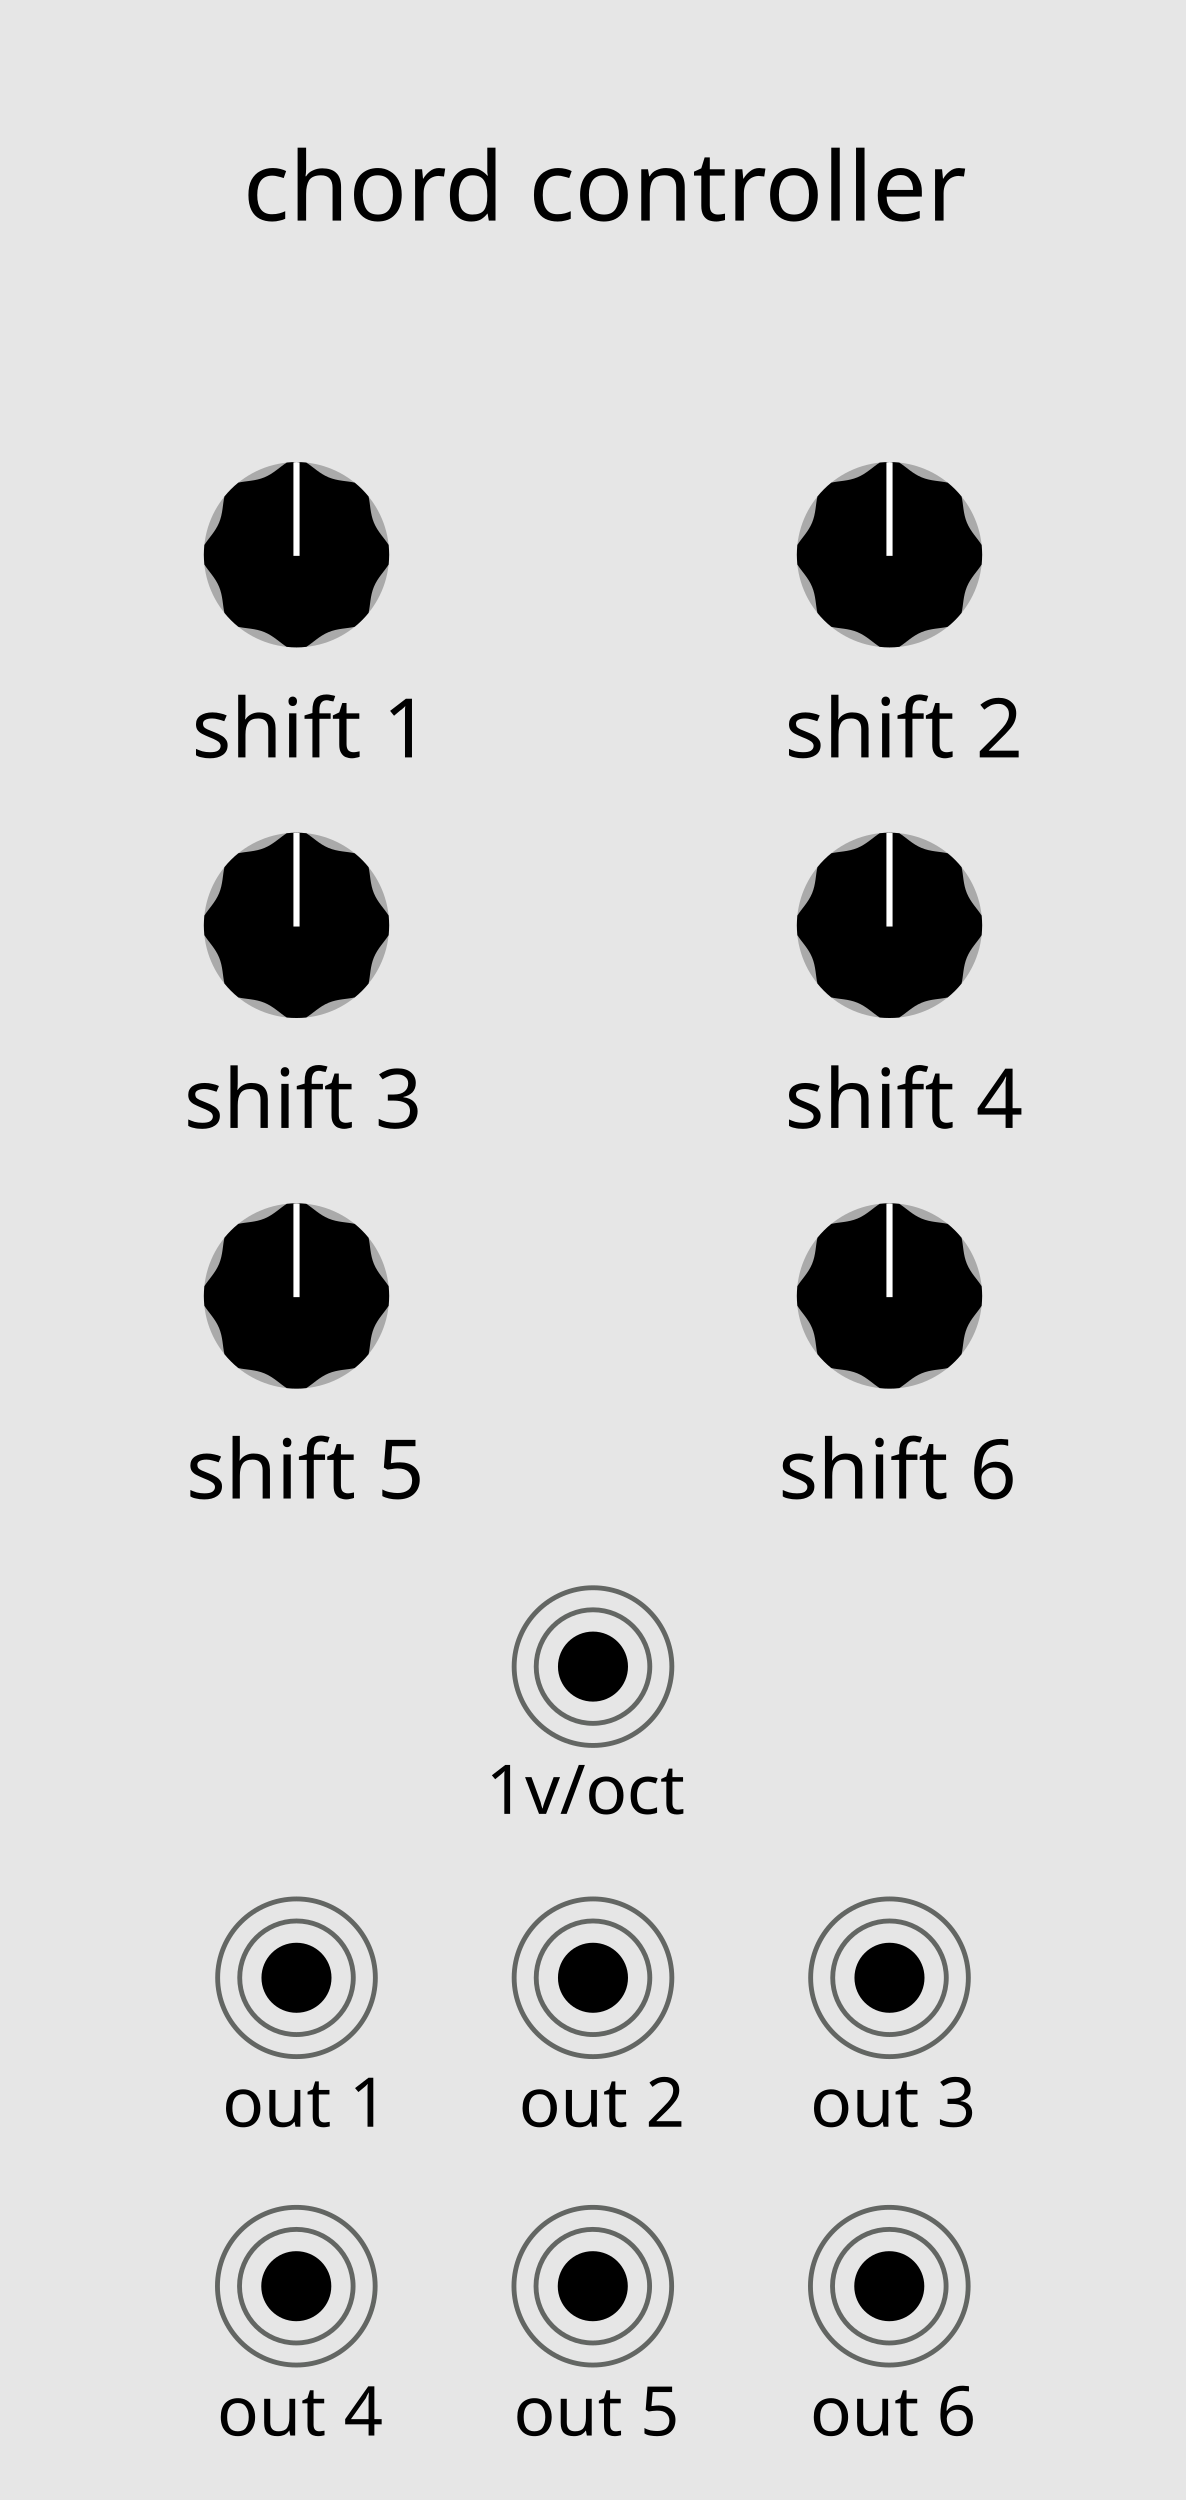
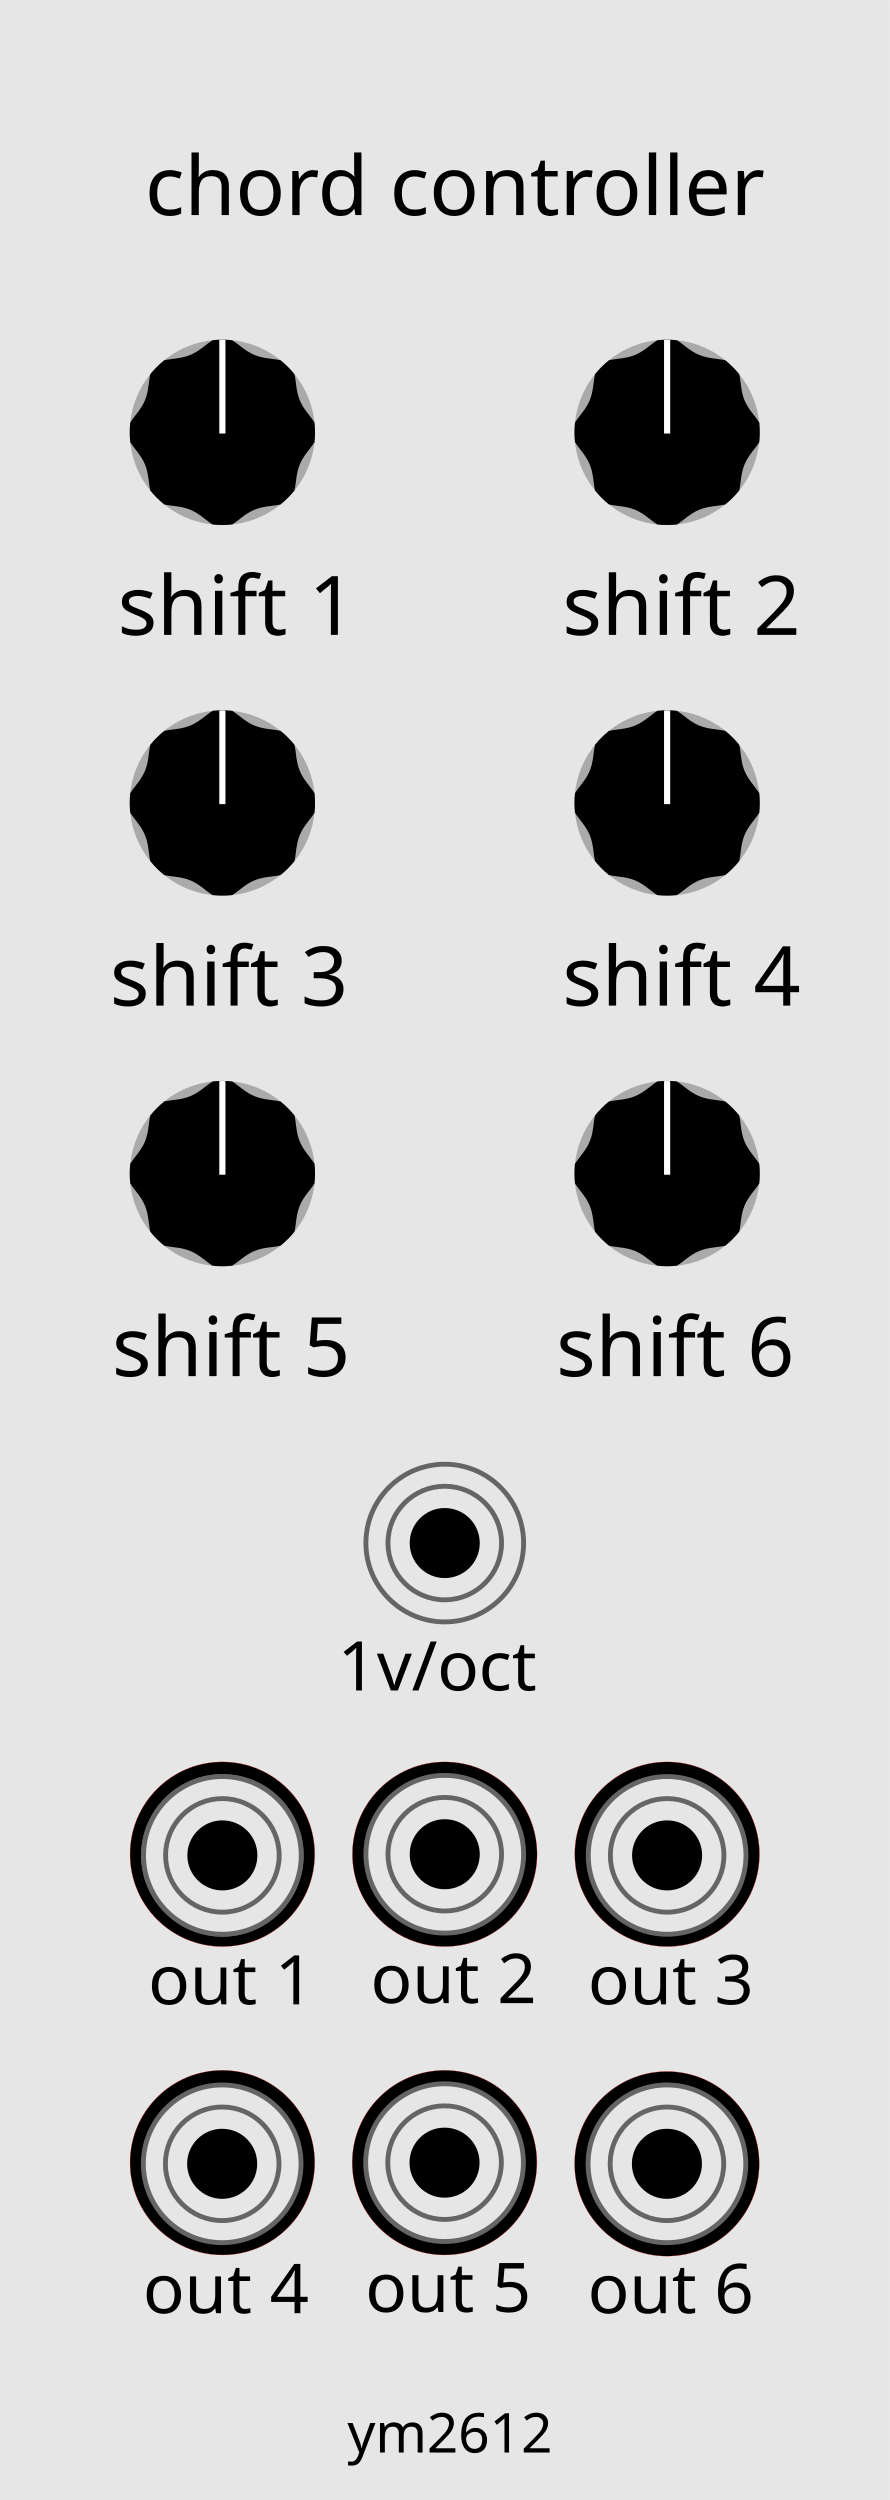
- <svg xmlns="http://www.w3.org/2000/svg" width="60.96mm" height="128.5mm" viewBox="0 0 60.96 128.5" version="1.1" id="svg8">
+ <svg xmlns="http://www.w3.org/2000/svg" width="45.72mm" height="128.5mm" viewBox="0 0 45.72 128.5" version="1.1" id="svg8">
  <defs id="defs2" />
-   <g id="layer1" transform="translate(0,-168.5)">
-     <rect style="display:inline;opacity:1;vector-effect:none;fill:#e6e6e6;fill-opacity:1;fill-rule:evenodd;stroke:none;stroke-width:0.918;stroke-linecap:butt;stroke-linejoin:miter;stroke-miterlimit:4;stroke-dasharray:none;stroke-dashoffset:0;stroke-opacity:1;paint-order:normal" id="rect420" width="60.96" height="128.5" x="5.9211732e-17" y="168.5" />
-     <text xml:space="preserve" style="font-style:normal;font-variant:normal;font-weight:normal;font-stretch:normal;font-size:4.233px;line-height:1.25;font-family:Futura;-inkscape-font-specification:Futura;letter-spacing:0px;word-spacing:0px;fill:#000000;fill-opacity:1;stroke:none;stroke-width:0.265" x="12.505" y="179.838" id="text857">
-       <tspan id="tspan855" x="12.505" y="179.838" style="font-size:4.939px;stroke-width:0.265">chord controller</tspan>
+   <g id="layer1" transform="translate(0,-168.5)" style="display:inline">
+     <rect style="display:inline;opacity:1;vector-effect:none;fill:#e6e6e6;fill-opacity:1;fill-rule:evenodd;stroke:none;stroke-width:0.795;stroke-linecap:butt;stroke-linejoin:miter;stroke-miterlimit:4;stroke-dasharray:none;stroke-dashoffset:0;stroke-opacity:1;paint-order:normal" id="rect420" width="45.72" height="128.5" x="5.9211732e-17" y="168.513" />
+     <text xml:space="preserve" style="font-style:normal;font-variant:normal;font-weight:normal;font-stretch:normal;font-size:4.233px;line-height:1.25;font-family:Futura;-inkscape-font-specification:Futura;letter-spacing:0px;word-spacing:0px;fill:#000000;fill-opacity:1;stroke:none;stroke-width:0.265" x="7.453" y="179.552" id="text857">
+       <tspan id="tspan855" x="7.453" y="179.552" style="font-size:4.233px;stroke-width:0.265">chord controller</tspan>
    </text>
-     <text xml:space="preserve" style="font-style:normal;font-variant:normal;font-weight:normal;font-stretch:normal;font-size:4.233px;line-height:1.25;font-family:Futura;-inkscape-font-specification:Futura;letter-spacing:0px;word-spacing:0px;fill:#000000;fill-opacity:1;stroke:none;stroke-width:0.265" x="11.43" y="277.813" id="text2886">
-       <tspan id="tspan2884" x="11.43" y="277.813" style="font-size:3.528px;stroke-width:0.265">out 1</tspan>
+     <text xml:space="preserve" style="font-style:normal;font-variant:normal;font-weight:normal;font-stretch:normal;font-size:4.233px;line-height:1.25;font-family:Futura;-inkscape-font-specification:Futura;letter-spacing:0px;word-spacing:0px;fill:#000000;fill-opacity:1;stroke:none;stroke-width:0.265" x="7.62" y="271.523" id="text2886">
+       <tspan id="tspan2884" x="7.62" y="271.523" style="font-size:3.528px;stroke-width:0.265">out 1</tspan>
    </text>
-     <text id="text2890" y="277.813" x="26.67" style="font-style:normal;font-variant:normal;font-weight:normal;font-stretch:normal;font-size:4.233px;line-height:1.25;font-family:Futura;-inkscape-font-specification:Futura;letter-spacing:0px;word-spacing:0px;fill:#000000;fill-opacity:1;stroke:none;stroke-width:0.265" xml:space="preserve">
-       <tspan style="font-size:3.528px;stroke-width:0.265" y="277.813" x="26.67" id="tspan2888">out 2</tspan>
+     <text id="text2890" y="271.463" x="19.05" style="font-style:normal;font-variant:normal;font-weight:normal;font-stretch:normal;font-size:4.233px;line-height:1.25;font-family:Futura;-inkscape-font-specification:Futura;letter-spacing:0px;word-spacing:0px;fill:#000000;fill-opacity:1;stroke:none;stroke-width:0.265" xml:space="preserve">
+       <tspan style="font-size:3.528px;stroke-width:0.265" y="271.463" x="19.05" id="tspan2888">out 2</tspan>
    </text>
-     <text id="text3622" y="261.738" x="24.97" style="font-style:normal;font-variant:normal;font-weight:normal;font-stretch:normal;font-size:4.233px;line-height:1.25;font-family:Futura;-inkscape-font-specification:Futura;letter-spacing:0px;word-spacing:0px;fill:#000000;fill-opacity:1;stroke:none;stroke-width:0.265" xml:space="preserve">
-       <tspan style="font-size:3.528px;stroke-width:0.265" y="261.738" x="24.97" id="tspan3620">1v/oct</tspan>
+     <text id="text3622" y="255.388" x="17.35" style="font-style:normal;font-variant:normal;font-weight:normal;font-stretch:normal;font-size:4.233px;line-height:1.25;font-family:Futura;-inkscape-font-specification:Futura;letter-spacing:0px;word-spacing:0px;fill:#000000;fill-opacity:1;stroke:none;stroke-width:0.265" xml:space="preserve">
+       <tspan style="font-size:3.528px;stroke-width:0.265" y="255.388" x="17.35" id="tspan3620">1v/oct</tspan>
    </text>
-     <text xml:space="preserve" style="font-style:normal;font-variant:normal;font-weight:normal;font-stretch:normal;font-size:4.233px;line-height:1.25;font-family:Futura;-inkscape-font-specification:Futura;letter-spacing:0px;word-spacing:0px;fill:#000000;fill-opacity:1;stroke:none;stroke-width:0.265" x="41.651" y="277.813" id="text3628">
-       <tspan id="tspan3626" x="41.651" y="277.813" style="font-size:3.528px;stroke-width:0.265">out 3</tspan>
+     <text xml:space="preserve" style="font-style:normal;font-variant:normal;font-weight:normal;font-stretch:normal;font-size:4.233px;line-height:1.25;font-family:Futura;-inkscape-font-specification:Futura;letter-spacing:0px;word-spacing:0px;fill:#000000;fill-opacity:1;stroke:none;stroke-width:0.265" x="30.221" y="271.523" id="text3628">
+       <tspan id="tspan3626" x="30.221" y="271.523" style="font-size:3.528px;stroke-width:0.265">out 3</tspan>
    </text>
-     <text id="text3632" y="293.688" x="11.161" style="font-style:normal;font-variant:normal;font-weight:normal;font-stretch:normal;font-size:4.233px;line-height:1.25;font-family:Futura;-inkscape-font-specification:Futura;letter-spacing:0px;word-spacing:0px;fill:#000000;fill-opacity:1;stroke:none;stroke-width:0.265" xml:space="preserve">
-       <tspan style="font-size:3.528px;stroke-width:0.265" y="293.688" x="11.161" id="tspan3630">out 4</tspan>
+     <text id="text3632" y="287.398" x="7.351" style="font-style:normal;font-variant:normal;font-weight:normal;font-stretch:normal;font-size:4.233px;line-height:1.25;font-family:Futura;-inkscape-font-specification:Futura;letter-spacing:0px;word-spacing:0px;fill:#000000;fill-opacity:1;stroke:none;stroke-width:0.265" xml:space="preserve">
+       <tspan style="font-size:3.528px;stroke-width:0.265" y="287.398" x="7.351" id="tspan3630">out 4</tspan>
    </text>
-     <text xml:space="preserve" style="font-style:normal;font-variant:normal;font-weight:normal;font-stretch:normal;font-size:4.233px;line-height:1.25;font-family:Futura;-inkscape-font-specification:Futura;letter-spacing:0px;word-spacing:0px;fill:#000000;fill-opacity:1;stroke:none;stroke-width:0.265" x="26.401" y="293.688" id="text3636">
-       <tspan id="tspan3634" x="26.401" y="293.688" style="font-size:3.528px;stroke-width:0.265">out 5</tspan>
+     <text xml:space="preserve" style="font-style:normal;font-variant:normal;font-weight:normal;font-stretch:normal;font-size:4.233px;line-height:1.25;font-family:Futura;-inkscape-font-specification:Futura;letter-spacing:0px;word-spacing:0px;fill:#000000;fill-opacity:1;stroke:none;stroke-width:0.265" x="18.781" y="287.338" id="text3636">
+       <tspan id="tspan3634" x="18.781" y="287.338" style="font-size:3.528px;stroke-width:0.265">out 5</tspan>
    </text>
-     <text id="text3640" y="293.688" x="41.641" style="font-style:normal;font-variant:normal;font-weight:normal;font-stretch:normal;font-size:4.233px;line-height:1.25;font-family:Futura;-inkscape-font-specification:Futura;letter-spacing:0px;word-spacing:0px;fill:#000000;fill-opacity:1;stroke:none;stroke-width:0.265" xml:space="preserve">
-       <tspan style="font-size:3.528px;stroke-width:0.265" y="293.688" x="41.641" id="tspan3638">out 6</tspan>
+     <text id="text3640" y="287.398" x="30.211" style="font-style:normal;font-variant:normal;font-weight:normal;font-stretch:normal;font-size:4.233px;line-height:1.25;font-family:Futura;-inkscape-font-specification:Futura;letter-spacing:0px;word-spacing:0px;fill:#000000;fill-opacity:1;stroke:none;stroke-width:0.265" xml:space="preserve">
+       <tspan style="font-size:3.528px;stroke-width:0.265" y="287.398" x="30.211" id="tspan3638">out 6</tspan>
+     </text>
+     <text xml:space="preserve" style="font-style:normal;font-variant:normal;font-weight:normal;font-stretch:normal;font-size:4.233px;line-height:1.25;font-family:Futura;-inkscape-font-specification:Futura;letter-spacing:0px;word-spacing:0px;fill:#000000;fill-opacity:1;stroke:none;stroke-width:0.265" x="17.858" y="294.561" id="text947">
+       <tspan id="tspan945" x="17.858" y="294.561" style="font-size:2.822px;stroke-width:0.265">ym2612</tspan>
    </text>
  </g>
+   <g id="layer5">
+     <circle style="opacity:1;fill:#000000;fill-opacity:1;stroke:#ff0000;stroke-width:0.011;stroke-miterlimit:3.009;stroke-dasharray:none;stroke-opacity:1" id="path961" cx="11.43" cy="95.307" r="4.745" />
+     <circle r="4.745" cy="95.307" cx="22.86" id="circle971" style="opacity:1;fill:#000000;fill-opacity:1;stroke:#ff0000;stroke-width:0.011;stroke-miterlimit:3.009;stroke-dasharray:none;stroke-opacity:1" />
+     <circle style="opacity:1;fill:#000000;fill-opacity:1;stroke:#ff0000;stroke-width:0.011;stroke-miterlimit:3.009;stroke-dasharray:none;stroke-opacity:1" id="circle973" cx="34.29" cy="95.307" r="4.745" />
+     <circle r="4.745" cy="111.22" cx="34.28" id="circle975" style="opacity:1;fill:#000000;fill-opacity:1;stroke:#ff0000;stroke-width:0.011;stroke-miterlimit:3.009;stroke-dasharray:none;stroke-opacity:1" />
+     <circle style="opacity:1;fill:#000000;fill-opacity:1;stroke:#ff0000;stroke-width:0.011;stroke-miterlimit:3.009;stroke-dasharray:none;stroke-opacity:1" id="circle977" cx="22.85" cy="111.16" r="4.745" />
+     <circle r="4.745" cy="111.16" cx="11.43" id="circle979" style="opacity:1;fill:#000000;fill-opacity:1;stroke:#ff0000;stroke-width:0.011;stroke-miterlimit:3.009;stroke-dasharray:none;stroke-opacity:1" />
+   </g>
  <g id="layer2" style="display:inline">
-     <circle style="display:inline;opacity:1;vector-effect:none;fill:#ff0000;fill-opacity:1;fill-rule:evenodd;stroke:none;stroke-width:1;stroke-linecap:butt;stroke-linejoin:miter;stroke-miterlimit:4;stroke-dasharray:none;stroke-dashoffset:0;stroke-opacity:1;paint-order:normal" id="path4954" cx="15.24" cy="66.613" r="4" />
-     <circle r="4" cy="85.663" cx="30.48" id="circle4956" style="display:inline;opacity:1;vector-effect:none;fill:#00ff00;fill-opacity:1;fill-rule:evenodd;stroke:none;stroke-width:1;stroke-linecap:butt;stroke-linejoin:miter;stroke-miterlimit:4;stroke-dasharray:none;stroke-dashoffset:0;stroke-opacity:1;paint-order:normal" />
-     <circle style="display:inline;opacity:1;vector-effect:none;fill:#0000ff;fill-opacity:1;fill-rule:evenodd;stroke:none;stroke-width:1;stroke-linecap:butt;stroke-linejoin:miter;stroke-miterlimit:4;stroke-dasharray:none;stroke-dashoffset:0;stroke-opacity:1;paint-order:normal" id="circle4958" cx="15.23" cy="117.51" r="4" />
-     <circle r="4" cy="117.51" cx="30.47" id="circle861" style="display:inline;opacity:1;vector-effect:none;fill:#0000ff;fill-opacity:1;fill-rule:evenodd;stroke:none;stroke-width:1;stroke-linecap:butt;stroke-linejoin:miter;stroke-miterlimit:4;stroke-dasharray:none;stroke-dashoffset:0;stroke-opacity:1;paint-order:normal" />
-     <circle style="display:inline;opacity:1;vector-effect:none;fill:#0000ff;fill-opacity:1;fill-rule:evenodd;stroke:none;stroke-width:1;stroke-linecap:butt;stroke-linejoin:miter;stroke-miterlimit:4;stroke-dasharray:none;stroke-dashoffset:0;stroke-opacity:1;paint-order:normal" id="circle863" cx="30.47" cy="117.51" r="4" />
-     <circle r="4" cy="117.51" cx="45.71" id="circle865" style="display:inline;opacity:1;vector-effect:none;fill:#0000ff;fill-opacity:1;fill-rule:evenodd;stroke:none;stroke-width:1;stroke-linecap:butt;stroke-linejoin:miter;stroke-miterlimit:4;stroke-dasharray:none;stroke-dashoffset:0;stroke-opacity:1;paint-order:normal" />
-     <circle r="4" cy="101.657" cx="15.24" id="circle871" style="display:inline;opacity:1;vector-effect:none;fill:#0000ff;fill-opacity:1;fill-rule:evenodd;stroke:none;stroke-width:1;stroke-linecap:butt;stroke-linejoin:miter;stroke-miterlimit:4;stroke-dasharray:none;stroke-dashoffset:0;stroke-opacity:1;paint-order:normal" />
-     <circle style="display:inline;opacity:1;vector-effect:none;fill:#0000ff;fill-opacity:1;fill-rule:evenodd;stroke:none;stroke-width:1;stroke-linecap:butt;stroke-linejoin:miter;stroke-miterlimit:4;stroke-dasharray:none;stroke-dashoffset:0;stroke-opacity:1;paint-order:normal" id="circle873" cx="30.48" cy="101.657" r="4" />
-     <circle r="4" cy="101.657" cx="45.72" id="circle875" style="display:inline;opacity:1;vector-effect:none;fill:#0000ff;fill-opacity:1;fill-rule:evenodd;stroke:none;stroke-width:1;stroke-linecap:butt;stroke-linejoin:miter;stroke-miterlimit:4;stroke-dasharray:none;stroke-dashoffset:0;stroke-opacity:1;paint-order:normal" />
-     <circle r="4" cy="66.613" cx="45.72" id="circle879" style="display:inline;opacity:1;vector-effect:none;fill:#ff0000;fill-opacity:1;fill-rule:evenodd;stroke:none;stroke-width:1;stroke-linecap:butt;stroke-linejoin:miter;stroke-miterlimit:4;stroke-dasharray:none;stroke-dashoffset:0;stroke-opacity:1;paint-order:normal" />
-     <circle style="display:inline;opacity:1;vector-effect:none;fill:#ff0000;fill-opacity:1;fill-rule:evenodd;stroke:none;stroke-width:1;stroke-linecap:butt;stroke-linejoin:miter;stroke-miterlimit:4;stroke-dasharray:none;stroke-dashoffset:0;stroke-opacity:1;paint-order:normal" id="circle885" cx="45.72" cy="47.563" r="4" />
-     <circle r="4" cy="28.513" cx="45.72" id="circle887" style="display:inline;opacity:1;vector-effect:none;fill:#ff0000;fill-opacity:1;fill-rule:evenodd;stroke:none;stroke-width:1;stroke-linecap:butt;stroke-linejoin:miter;stroke-miterlimit:4;stroke-dasharray:none;stroke-dashoffset:0;stroke-opacity:1;paint-order:normal" />
-     <circle r="4" cy="47.563" cx="15.24" id="circle893" style="display:inline;opacity:1;vector-effect:none;fill:#ff0000;fill-opacity:1;fill-rule:evenodd;stroke:none;stroke-width:1;stroke-linecap:butt;stroke-linejoin:miter;stroke-miterlimit:4;stroke-dasharray:none;stroke-dashoffset:0;stroke-opacity:1;paint-order:normal" />
-     <circle style="display:inline;opacity:1;vector-effect:none;fill:#ff0000;fill-opacity:1;fill-rule:evenodd;stroke:none;stroke-width:1;stroke-linecap:butt;stroke-linejoin:miter;stroke-miterlimit:4;stroke-dasharray:none;stroke-dashoffset:0;stroke-opacity:1;paint-order:normal" id="circle895" cx="15.24" cy="28.513" r="4" />
-     <text xml:space="preserve" style="font-style:normal;font-variant:normal;font-weight:normal;font-stretch:normal;font-size:4.233px;line-height:1.25;font-family:Futura;-inkscape-font-specification:Futura;letter-spacing:0px;word-spacing:0px;fill:#000000;fill-opacity:1;stroke:none;stroke-width:0.265" x="9.857" y="38.926" id="text905">
-       <tspan id="tspan903" x="9.857" y="38.926" style="stroke-width:0.265">shift 1</tspan>
+     <circle style="display:inline;opacity:1;vector-effect:none;fill:#ff0000;fill-opacity:1;fill-rule:evenodd;stroke:none;stroke-width:1;stroke-linecap:butt;stroke-linejoin:miter;stroke-miterlimit:4;stroke-dasharray:none;stroke-dashoffset:0;stroke-opacity:1;paint-order:normal" id="path4954" cx="11.43" cy="60.323" r="4" />
+     <circle r="4" cy="79.313" cx="22.86" id="circle4956" style="display:inline;opacity:1;vector-effect:none;fill:#00ff00;fill-opacity:1;fill-rule:evenodd;stroke:none;stroke-width:1;stroke-linecap:butt;stroke-linejoin:miter;stroke-miterlimit:4;stroke-dasharray:none;stroke-dashoffset:0;stroke-opacity:1;paint-order:normal" />
+     <circle style="display:inline;opacity:1;vector-effect:none;fill:#0000ff;fill-opacity:1;fill-rule:evenodd;stroke:none;stroke-width:1;stroke-linecap:butt;stroke-linejoin:miter;stroke-miterlimit:4;stroke-dasharray:none;stroke-dashoffset:0;stroke-opacity:1;paint-order:normal" id="circle4958" cx="11.42" cy="111.22" r="4" />
+     <circle r="4" cy="111.16" cx="22.85" id="circle861" style="display:inline;opacity:1;vector-effect:none;fill:#0000ff;fill-opacity:1;fill-rule:evenodd;stroke:none;stroke-width:1;stroke-linecap:butt;stroke-linejoin:miter;stroke-miterlimit:4;stroke-dasharray:none;stroke-dashoffset:0;stroke-opacity:1;paint-order:normal" />
+     <circle style="display:inline;opacity:1;vector-effect:none;fill:#0000ff;fill-opacity:1;fill-rule:evenodd;stroke:none;stroke-width:1;stroke-linecap:butt;stroke-linejoin:miter;stroke-miterlimit:4;stroke-dasharray:none;stroke-dashoffset:0;stroke-opacity:1;paint-order:normal" id="circle863" cx="22.85" cy="111.16" r="4" />
+     <circle r="4" cy="111.22" cx="34.28" id="circle865" style="display:inline;opacity:1;vector-effect:none;fill:#0000ff;fill-opacity:1;fill-rule:evenodd;stroke:none;stroke-width:1;stroke-linecap:butt;stroke-linejoin:miter;stroke-miterlimit:4;stroke-dasharray:none;stroke-dashoffset:0;stroke-opacity:1;paint-order:normal" />
+     <circle r="4" cy="95.367" cx="11.43" id="circle871" style="display:inline;opacity:1;vector-effect:none;fill:#0000ff;fill-opacity:1;fill-rule:evenodd;stroke:none;stroke-width:1;stroke-linecap:butt;stroke-linejoin:miter;stroke-miterlimit:4;stroke-dasharray:none;stroke-dashoffset:0;stroke-opacity:1;paint-order:normal" />
+     <circle style="display:inline;opacity:1;vector-effect:none;fill:#0000ff;fill-opacity:1;fill-rule:evenodd;stroke:none;stroke-width:1;stroke-linecap:butt;stroke-linejoin:miter;stroke-miterlimit:4;stroke-dasharray:none;stroke-dashoffset:0;stroke-opacity:1;paint-order:normal" id="circle873" cx="22.86" cy="95.308" r="4" />
+     <circle r="4" cy="95.367" cx="34.29" id="circle875" style="display:inline;opacity:1;vector-effect:none;fill:#0000ff;fill-opacity:1;fill-rule:evenodd;stroke:none;stroke-width:1;stroke-linecap:butt;stroke-linejoin:miter;stroke-miterlimit:4;stroke-dasharray:none;stroke-dashoffset:0;stroke-opacity:1;paint-order:normal" />
+     <circle r="4" cy="60.323" cx="34.29" id="circle879" style="display:inline;opacity:1;vector-effect:none;fill:#ff0000;fill-opacity:1;fill-rule:evenodd;stroke:none;stroke-width:1;stroke-linecap:butt;stroke-linejoin:miter;stroke-miterlimit:4;stroke-dasharray:none;stroke-dashoffset:0;stroke-opacity:1;paint-order:normal" />
+     <circle style="display:inline;opacity:1;vector-effect:none;fill:#ff0000;fill-opacity:1;fill-rule:evenodd;stroke:none;stroke-width:1;stroke-linecap:butt;stroke-linejoin:miter;stroke-miterlimit:4;stroke-dasharray:none;stroke-dashoffset:0;stroke-opacity:1;paint-order:normal" id="circle885" cx="34.29" cy="41.273" r="4" />
+     <circle r="4" cy="22.223" cx="34.29" id="circle887" style="display:inline;opacity:1;vector-effect:none;fill:#ff0000;fill-opacity:1;fill-rule:evenodd;stroke:none;stroke-width:1;stroke-linecap:butt;stroke-linejoin:miter;stroke-miterlimit:4;stroke-dasharray:none;stroke-dashoffset:0;stroke-opacity:1;paint-order:normal" />
+     <circle r="4" cy="41.273" cx="11.43" id="circle893" style="display:inline;opacity:1;vector-effect:none;fill:#ff0000;fill-opacity:1;fill-rule:evenodd;stroke:none;stroke-width:1;stroke-linecap:butt;stroke-linejoin:miter;stroke-miterlimit:4;stroke-dasharray:none;stroke-dashoffset:0;stroke-opacity:1;paint-order:normal" />
+     <circle style="display:inline;opacity:1;vector-effect:none;fill:#ff0000;fill-opacity:1;fill-rule:evenodd;stroke:none;stroke-width:1;stroke-linecap:butt;stroke-linejoin:miter;stroke-miterlimit:4;stroke-dasharray:none;stroke-dashoffset:0;stroke-opacity:1;paint-order:normal" id="circle895" cx="11.43" cy="22.223" r="4" />
+     <text xml:space="preserve" style="font-style:normal;font-variant:normal;font-weight:normal;font-stretch:normal;font-size:4.233px;line-height:1.25;font-family:Futura;-inkscape-font-specification:Futura;letter-spacing:0px;word-spacing:0px;fill:#000000;fill-opacity:1;stroke:none;stroke-width:0.265" x="6.048" y="32.636" id="text905">
+       <tspan id="tspan903" x="6.048" y="32.636" style="stroke-width:0.265">shift 1</tspan>
    </text>
-     <text id="text909" y="38.926" x="40.337" style="font-style:normal;font-variant:normal;font-weight:normal;font-stretch:normal;font-size:4.233px;line-height:1.25;font-family:Futura;-inkscape-font-specification:Futura;letter-spacing:0px;word-spacing:0px;fill:#000000;fill-opacity:1;stroke:none;stroke-width:0.265" xml:space="preserve">
-       <tspan style="stroke-width:0.265" y="38.926" x="40.337" id="tspan907">shift 2</tspan>
+     <text id="text909" y="32.636" x="28.907" style="font-style:normal;font-variant:normal;font-weight:normal;font-stretch:normal;font-size:4.233px;line-height:1.25;font-family:Futura;-inkscape-font-specification:Futura;letter-spacing:0px;word-spacing:0px;fill:#000000;fill-opacity:1;stroke:none;stroke-width:0.265" xml:space="preserve">
+       <tspan style="stroke-width:0.265" y="32.636" x="28.907" id="tspan907">shift 2</tspan>
    </text>
-     <text id="text913" y="57.976" x="40.337" style="font-style:normal;font-variant:normal;font-weight:normal;font-stretch:normal;font-size:4.233px;line-height:1.25;font-family:Futura;-inkscape-font-specification:Futura;letter-spacing:0px;word-spacing:0px;fill:#000000;fill-opacity:1;stroke:none;stroke-width:0.265" xml:space="preserve">
-       <tspan style="stroke-width:0.265" y="57.976" x="40.337" id="tspan911">shift 4</tspan>
+     <text id="text913" y="51.686" x="28.907" style="font-style:normal;font-variant:normal;font-weight:normal;font-stretch:normal;font-size:4.233px;line-height:1.25;font-family:Futura;-inkscape-font-specification:Futura;letter-spacing:0px;word-spacing:0px;fill:#000000;fill-opacity:1;stroke:none;stroke-width:0.265" xml:space="preserve">
+       <tspan style="stroke-width:0.265" y="51.686" x="28.907" id="tspan911">shift 4</tspan>
    </text>
-     <text xml:space="preserve" style="font-style:normal;font-variant:normal;font-weight:normal;font-stretch:normal;font-size:4.233px;line-height:1.25;font-family:Futura;-inkscape-font-specification:Futura;letter-spacing:0px;word-spacing:0px;fill:#000000;fill-opacity:1;stroke:none;stroke-width:0.265" x="9.458" y="57.976" id="text917">
-       <tspan id="tspan915" x="9.458" y="57.976" style="stroke-width:0.265">shift 3</tspan>
+     <text xml:space="preserve" style="font-style:normal;font-variant:normal;font-weight:normal;font-stretch:normal;font-size:4.233px;line-height:1.25;font-family:Futura;-inkscape-font-specification:Futura;letter-spacing:0px;word-spacing:0px;fill:#000000;fill-opacity:1;stroke:none;stroke-width:0.265" x="5.649" y="51.686" id="text917">
+       <tspan id="tspan915" x="5.649" y="51.686" style="stroke-width:0.265">shift 3</tspan>
    </text>
-     <text id="text921" y="77.026" x="9.565" style="font-style:normal;font-variant:normal;font-weight:normal;font-stretch:normal;font-size:4.233px;line-height:1.25;font-family:Futura;-inkscape-font-specification:Futura;letter-spacing:0px;word-spacing:0px;fill:#000000;fill-opacity:1;stroke:none;stroke-width:0.265" xml:space="preserve">
-       <tspan style="stroke-width:0.265" y="77.026" x="9.565" id="tspan919">shift 5</tspan>
+     <text id="text921" y="70.736" x="5.755" style="font-style:normal;font-variant:normal;font-weight:normal;font-stretch:normal;font-size:4.233px;line-height:1.25;font-family:Futura;-inkscape-font-specification:Futura;letter-spacing:0px;word-spacing:0px;fill:#000000;fill-opacity:1;stroke:none;stroke-width:0.265" xml:space="preserve">
+       <tspan style="stroke-width:0.265" y="70.736" x="5.755" id="tspan919">shift 5</tspan>
    </text>
-     <text xml:space="preserve" style="font-style:normal;font-variant:normal;font-weight:normal;font-stretch:normal;font-size:4.233px;line-height:1.25;font-family:Futura;-inkscape-font-specification:Futura;letter-spacing:0px;word-spacing:0px;fill:#000000;fill-opacity:1;stroke:none;stroke-width:0.265" x="40.015" y="77.026" id="text925">
-       <tspan id="tspan923" x="40.015" y="77.026" style="stroke-width:0.265">shift 6</tspan>
+     <text xml:space="preserve" style="font-style:normal;font-variant:normal;font-weight:normal;font-stretch:normal;font-size:4.233px;line-height:1.25;font-family:Futura;-inkscape-font-specification:Futura;letter-spacing:0px;word-spacing:0px;fill:#000000;fill-opacity:1;stroke:none;stroke-width:0.265" x="28.585" y="70.736" id="text925">
+       <tspan id="tspan923" x="28.585" y="70.736" style="stroke-width:0.265">shift 6</tspan>
    </text>
  </g>
  <g id="layer3" style="display:inline">
-     <g id="g2012" transform="matrix(0.2645797,0,0,-0.2645797,-302.0078,692.6879)" style="stroke-width:1.333">
+     <g id="g2012" transform="matrix(0.2645797,0,0,-0.2645797,-313.4378,686.3975)" style="stroke-width:1.333">
      <g transform="translate(1332.265,2366.3)" id="g6443" style="stroke-width:1.333">
        <path id="path6445" style="fill:#aaaaaa;fill-opacity:1;fill-rule:nonzero;stroke:none;stroke-width:1.333" d="m 0,0 c 0,-9.941 -8.06,-18 -18,-18 -9.941,0 -18,8.059 -18,18 0,9.941 8.059,18 18,18 C -8.06,18 0,9.941 0,0" />
      </g>
      <g transform="translate(1332.163,2368.202)" id="g6447" style="stroke-width:1.333">
        <path id="path6449" style="fill:#000000;fill-opacity:1;fill-rule:evenodd;stroke:none;stroke-width:1.333" d="m 0,0 c -0.79,1.279 -2.12,2.537 -2.86,4.327 -0.74,1.784 -0.691,3.609 -1.033,5.067 -0.805,0.997 -1.711,1.902 -2.709,2.708 -1.459,0.341 -3.282,0.293 -5.068,1.033 -1.79,0.742 -3.048,2.069 -4.325,2.86 -0.625,0.066 -1.26,0.104 -1.902,0.104 -0.644,0 -1.279,-0.038 -1.903,-0.104 -1.279,-0.791 -2.537,-2.118 -4.327,-2.86 -1.784,-0.74 -3.607,-0.692 -5.067,-1.033 -0.997,-0.806 -1.904,-1.711 -2.708,-2.708 -0.342,-1.458 -0.294,-3.283 -1.035,-5.067 -0.74,-1.79 -2.069,-3.048 -2.858,-4.327 -0.066,-0.625 -0.103,-1.26 -0.103,-1.902 0,-0.643 0.037,-1.278 0.103,-1.905 0.789,-1.277 2.118,-2.535 2.858,-4.325 0.741,-1.784 0.693,-3.609 1.035,-5.066 0.804,-0.998 1.711,-1.904 2.708,-2.709 1.46,-0.342 3.283,-0.293 5.067,-1.032 1.79,-0.743 3.048,-2.071 4.327,-2.861 0.624,-0.065 1.259,-0.103 1.903,-0.103 0.642,0 1.277,0.038 1.902,0.103 1.277,0.79 2.535,2.118 4.325,2.861 1.786,0.739 3.609,0.69 5.068,1.032 0.998,0.805 1.904,1.711 2.709,2.709 0.342,1.457 0.293,3.282 1.033,5.066 0.74,1.79 2.07,3.048 2.86,4.325 0.065,0.627 0.102,1.262 0.102,1.905 C 0.102,-1.26 0.065,-0.625 0,0" />
      </g>
      <g transform="translate(1314.863,2384.231)" id="g6451" style="stroke-width:1.333">
        <path id="path6453" style="fill:#ffffff;fill-opacity:1;fill-rule:evenodd;stroke:none;stroke-width:1.333" d="M 0,0 C -0.195,0.045 -0.393,0.069 -0.598,0.069 -0.804,0.069 -1.002,0.045 -1.196,0 V -18.157 H 0 Z" />
      </g>
    </g>
-     <g style="stroke-width:1.333" transform="matrix(0.2645797,0,0,-0.2645797,-302.0077,673.6379)" id="g2807">
+     <g style="stroke-width:1.333" transform="matrix(0.2645797,0,0,-0.2645797,-313.4377,667.3475)" id="g2807">
      <g style="stroke-width:1.333" id="g2797" transform="translate(1332.265,2366.3)">
        <path d="m 0,0 c 0,-9.941 -8.06,-18 -18,-18 -9.941,0 -18,8.059 -18,18 0,9.941 8.059,18 18,18 C -8.06,18 0,9.941 0,0" style="fill:#aaaaaa;fill-opacity:1;fill-rule:nonzero;stroke:none;stroke-width:1.333" id="path2795" />
      </g>
      <g style="stroke-width:1.333" id="g2801" transform="translate(1332.163,2368.202)">
        <path d="m 0,0 c -0.79,1.279 -2.12,2.537 -2.86,4.327 -0.74,1.784 -0.691,3.609 -1.033,5.067 -0.805,0.997 -1.711,1.902 -2.709,2.708 -1.459,0.341 -3.282,0.293 -5.068,1.033 -1.79,0.742 -3.048,2.069 -4.325,2.86 -0.625,0.066 -1.26,0.104 -1.902,0.104 -0.644,0 -1.279,-0.038 -1.903,-0.104 -1.279,-0.791 -2.537,-2.118 -4.327,-2.86 -1.784,-0.74 -3.607,-0.692 -5.067,-1.033 -0.997,-0.806 -1.904,-1.711 -2.708,-2.708 -0.342,-1.458 -0.294,-3.283 -1.035,-5.067 -0.74,-1.79 -2.069,-3.048 -2.858,-4.327 -0.066,-0.625 -0.103,-1.26 -0.103,-1.902 0,-0.643 0.037,-1.278 0.103,-1.905 0.789,-1.277 2.118,-2.535 2.858,-4.325 0.741,-1.784 0.693,-3.609 1.035,-5.066 0.804,-0.998 1.711,-1.904 2.708,-2.709 1.46,-0.342 3.283,-0.293 5.067,-1.032 1.79,-0.743 3.048,-2.071 4.327,-2.861 0.624,-0.065 1.259,-0.103 1.903,-0.103 0.642,0 1.277,0.038 1.902,0.103 1.277,0.79 2.535,2.118 4.325,2.861 1.786,0.739 3.609,0.69 5.068,1.032 0.998,0.805 1.904,1.711 2.709,2.709 0.342,1.457 0.293,3.282 1.033,5.066 0.74,1.79 2.07,3.048 2.86,4.325 0.065,0.627 0.102,1.262 0.102,1.905 C 0.102,-1.26 0.065,-0.625 0,0" style="fill:#000000;fill-opacity:1;fill-rule:evenodd;stroke:none;stroke-width:1.333" id="path2799" />
      </g>
      <g style="stroke-width:1.333" id="g2805" transform="translate(1314.863,2384.231)">
        <path d="M 0,0 C -0.195,0.045 -0.393,0.069 -0.598,0.069 -0.804,0.069 -1.002,0.045 -1.196,0 V -18.157 H 0 Z" style="fill:#ffffff;fill-opacity:1;fill-rule:evenodd;stroke:none;stroke-width:1.333" id="path2803" />
      </g>
    </g>
-     <g id="g2821" transform="matrix(0.2645797,0,0,-0.2645797,-302.0077,654.5878)" style="stroke-width:1.333">
+     <g id="g2821" transform="matrix(0.2645797,0,0,-0.2645797,-313.4377,648.2974)" style="stroke-width:1.333">
      <g transform="translate(1332.265,2366.3)" id="g2811" style="stroke-width:1.333">
        <path id="path2809" style="fill:#aaaaaa;fill-opacity:1;fill-rule:nonzero;stroke:none;stroke-width:1.333" d="m 0,0 c 0,-9.941 -8.06,-18 -18,-18 -9.941,0 -18,8.059 -18,18 0,9.941 8.059,18 18,18 C -8.06,18 0,9.941 0,0" />
      </g>
      <g transform="translate(1332.163,2368.202)" id="g2815" style="stroke-width:1.333">
        <path id="path2813" style="fill:#000000;fill-opacity:1;fill-rule:evenodd;stroke:none;stroke-width:1.333" d="m 0,0 c -0.79,1.279 -2.12,2.537 -2.86,4.327 -0.74,1.784 -0.691,3.609 -1.033,5.067 -0.805,0.997 -1.711,1.902 -2.709,2.708 -1.459,0.341 -3.282,0.293 -5.068,1.033 -1.79,0.742 -3.048,2.069 -4.325,2.86 -0.625,0.066 -1.26,0.104 -1.902,0.104 -0.644,0 -1.279,-0.038 -1.903,-0.104 -1.279,-0.791 -2.537,-2.118 -4.327,-2.86 -1.784,-0.74 -3.607,-0.692 -5.067,-1.033 -0.997,-0.806 -1.904,-1.711 -2.708,-2.708 -0.342,-1.458 -0.294,-3.283 -1.035,-5.067 -0.74,-1.79 -2.069,-3.048 -2.858,-4.327 -0.066,-0.625 -0.103,-1.26 -0.103,-1.902 0,-0.643 0.037,-1.278 0.103,-1.905 0.789,-1.277 2.118,-2.535 2.858,-4.325 0.741,-1.784 0.693,-3.609 1.035,-5.066 0.804,-0.998 1.711,-1.904 2.708,-2.709 1.46,-0.342 3.283,-0.293 5.067,-1.032 1.79,-0.743 3.048,-2.071 4.327,-2.861 0.624,-0.065 1.259,-0.103 1.903,-0.103 0.642,0 1.277,0.038 1.902,0.103 1.277,0.79 2.535,2.118 4.325,2.861 1.786,0.739 3.609,0.69 5.068,1.032 0.998,0.805 1.904,1.711 2.709,2.709 0.342,1.457 0.293,3.282 1.033,5.066 0.74,1.79 2.07,3.048 2.86,4.325 0.065,0.627 0.102,1.262 0.102,1.905 C 0.102,-1.26 0.065,-0.625 0,0" />
      </g>
      <g transform="translate(1314.863,2384.231)" id="g2819" style="stroke-width:1.333">
        <path id="path2817" style="fill:#ffffff;fill-opacity:1;fill-rule:evenodd;stroke:none;stroke-width:1.333" d="M 0,0 C -0.195,0.045 -0.393,0.069 -0.598,0.069 -0.804,0.069 -1.002,0.045 -1.196,0 V -18.157 H 0 Z" />
      </g>
    </g>
-     <g style="stroke-width:1.333" transform="matrix(0.2645797,0,0,-0.2645797,-332.4878,654.5879)" id="g2835">
+     <g style="stroke-width:1.333" transform="matrix(0.2645797,0,0,-0.2645797,-336.2977,648.2975)" id="g2835">
      <g style="stroke-width:1.333" id="g2825" transform="translate(1332.265,2366.3)">
        <path d="m 0,0 c 0,-9.941 -8.06,-18 -18,-18 -9.941,0 -18,8.059 -18,18 0,9.941 8.059,18 18,18 C -8.06,18 0,9.941 0,0" style="fill:#aaaaaa;fill-opacity:1;fill-rule:nonzero;stroke:none;stroke-width:1.333" id="path2823" />
      </g>
      <g style="stroke-width:1.333" id="g2829" transform="translate(1332.163,2368.202)">
        <path d="m 0,0 c -0.79,1.279 -2.12,2.537 -2.86,4.327 -0.74,1.784 -0.691,3.609 -1.033,5.067 -0.805,0.997 -1.711,1.902 -2.709,2.708 -1.459,0.341 -3.282,0.293 -5.068,1.033 -1.79,0.742 -3.048,2.069 -4.325,2.86 -0.625,0.066 -1.26,0.104 -1.902,0.104 -0.644,0 -1.279,-0.038 -1.903,-0.104 -1.279,-0.791 -2.537,-2.118 -4.327,-2.86 -1.784,-0.74 -3.607,-0.692 -5.067,-1.033 -0.997,-0.806 -1.904,-1.711 -2.708,-2.708 -0.342,-1.458 -0.294,-3.283 -1.035,-5.067 -0.74,-1.79 -2.069,-3.048 -2.858,-4.327 -0.066,-0.625 -0.103,-1.26 -0.103,-1.902 0,-0.643 0.037,-1.278 0.103,-1.905 0.789,-1.277 2.118,-2.535 2.858,-4.325 0.741,-1.784 0.693,-3.609 1.035,-5.066 0.804,-0.998 1.711,-1.904 2.708,-2.709 1.46,-0.342 3.283,-0.293 5.067,-1.032 1.79,-0.743 3.048,-2.071 4.327,-2.861 0.624,-0.065 1.259,-0.103 1.903,-0.103 0.642,0 1.277,0.038 1.902,0.103 1.277,0.79 2.535,2.118 4.325,2.861 1.786,0.739 3.609,0.69 5.068,1.032 0.998,0.805 1.904,1.711 2.709,2.709 0.342,1.457 0.293,3.282 1.033,5.066 0.74,1.79 2.07,3.048 2.86,4.325 0.065,0.627 0.102,1.262 0.102,1.905 C 0.102,-1.26 0.065,-0.625 0,0" style="fill:#000000;fill-opacity:1;fill-rule:evenodd;stroke:none;stroke-width:1.333" id="path2827" />
      </g>
      <g style="stroke-width:1.333" id="g2833" transform="translate(1314.863,2384.231)">
        <path d="M 0,0 C -0.195,0.045 -0.393,0.069 -0.598,0.069 -0.804,0.069 -1.002,0.045 -1.196,0 V -18.157 H 0 Z" style="fill:#ffffff;fill-opacity:1;fill-rule:evenodd;stroke:none;stroke-width:1.333" id="path2831" />
      </g>
    </g>
-     <g id="g2849" transform="matrix(0.2645797,0,0,-0.2645797,-332.4878,673.6379)" style="stroke-width:1.333">
+     <g id="g2849" transform="matrix(0.2645797,0,0,-0.2645797,-336.2977,667.3475)" style="stroke-width:1.333">
      <g transform="translate(1332.265,2366.3)" id="g2839" style="stroke-width:1.333">
        <path id="path2837" style="fill:#aaaaaa;fill-opacity:1;fill-rule:nonzero;stroke:none;stroke-width:1.333" d="m 0,0 c 0,-9.941 -8.06,-18 -18,-18 -9.941,0 -18,8.059 -18,18 0,9.941 8.059,18 18,18 C -8.06,18 0,9.941 0,0" />
      </g>
      <g transform="translate(1332.163,2368.202)" id="g2843" style="stroke-width:1.333">
        <path id="path2841" style="fill:#000000;fill-opacity:1;fill-rule:evenodd;stroke:none;stroke-width:1.333" d="m 0,0 c -0.79,1.279 -2.12,2.537 -2.86,4.327 -0.74,1.784 -0.691,3.609 -1.033,5.067 -0.805,0.997 -1.711,1.902 -2.709,2.708 -1.459,0.341 -3.282,0.293 -5.068,1.033 -1.79,0.742 -3.048,2.069 -4.325,2.86 -0.625,0.066 -1.26,0.104 -1.902,0.104 -0.644,0 -1.279,-0.038 -1.903,-0.104 -1.279,-0.791 -2.537,-2.118 -4.327,-2.86 -1.784,-0.74 -3.607,-0.692 -5.067,-1.033 -0.997,-0.806 -1.904,-1.711 -2.708,-2.708 -0.342,-1.458 -0.294,-3.283 -1.035,-5.067 -0.74,-1.79 -2.069,-3.048 -2.858,-4.327 -0.066,-0.625 -0.103,-1.26 -0.103,-1.902 0,-0.643 0.037,-1.278 0.103,-1.905 0.789,-1.277 2.118,-2.535 2.858,-4.325 0.741,-1.784 0.693,-3.609 1.035,-5.066 0.804,-0.998 1.711,-1.904 2.708,-2.709 1.46,-0.342 3.283,-0.293 5.067,-1.032 1.79,-0.743 3.048,-2.071 4.327,-2.861 0.624,-0.065 1.259,-0.103 1.903,-0.103 0.642,0 1.277,0.038 1.902,0.103 1.277,0.79 2.535,2.118 4.325,2.861 1.786,0.739 3.609,0.69 5.068,1.032 0.998,0.805 1.904,1.711 2.709,2.709 0.342,1.457 0.293,3.282 1.033,5.066 0.74,1.79 2.07,3.048 2.86,4.325 0.065,0.627 0.102,1.262 0.102,1.905 C 0.102,-1.26 0.065,-0.625 0,0" />
      </g>
      <g transform="translate(1314.863,2384.231)" id="g2847" style="stroke-width:1.333">
        <path id="path2845" style="fill:#ffffff;fill-opacity:1;fill-rule:evenodd;stroke:none;stroke-width:1.333" d="M 0,0 C -0.195,0.045 -0.393,0.069 -0.598,0.069 -0.804,0.069 -1.002,0.045 -1.196,0 V -18.157 H 0 Z" />
      </g>
    </g>
-     <g style="stroke-width:1.333" transform="matrix(0.2645797,0,0,-0.2645797,-332.4878,692.6879)" id="g2863">
+     <g style="stroke-width:1.333" transform="matrix(0.2645797,0,0,-0.2645797,-336.2977,686.3975)" id="g2863">
      <g style="stroke-width:1.333" id="g2853" transform="translate(1332.265,2366.3)">
        <path d="m 0,0 c 0,-9.941 -8.06,-18 -18,-18 -9.941,0 -18,8.059 -18,18 0,9.941 8.059,18 18,18 C -8.06,18 0,9.941 0,0" style="fill:#aaaaaa;fill-opacity:1;fill-rule:nonzero;stroke:none;stroke-width:1.333" id="path2851" />
      </g>
      <g style="stroke-width:1.333" id="g2857" transform="translate(1332.163,2368.202)">
        <path d="m 0,0 c -0.79,1.279 -2.12,2.537 -2.86,4.327 -0.74,1.784 -0.691,3.609 -1.033,5.067 -0.805,0.997 -1.711,1.902 -2.709,2.708 -1.459,0.341 -3.282,0.293 -5.068,1.033 -1.79,0.742 -3.048,2.069 -4.325,2.86 -0.625,0.066 -1.26,0.104 -1.902,0.104 -0.644,0 -1.279,-0.038 -1.903,-0.104 -1.279,-0.791 -2.537,-2.118 -4.327,-2.86 -1.784,-0.74 -3.607,-0.692 -5.067,-1.033 -0.997,-0.806 -1.904,-1.711 -2.708,-2.708 -0.342,-1.458 -0.294,-3.283 -1.035,-5.067 -0.74,-1.79 -2.069,-3.048 -2.858,-4.327 -0.066,-0.625 -0.103,-1.26 -0.103,-1.902 0,-0.643 0.037,-1.278 0.103,-1.905 0.789,-1.277 2.118,-2.535 2.858,-4.325 0.741,-1.784 0.693,-3.609 1.035,-5.066 0.804,-0.998 1.711,-1.904 2.708,-2.709 1.46,-0.342 3.283,-0.293 5.067,-1.032 1.79,-0.743 3.048,-2.071 4.327,-2.861 0.624,-0.065 1.259,-0.103 1.903,-0.103 0.642,0 1.277,0.038 1.902,0.103 1.277,0.79 2.535,2.118 4.325,2.861 1.786,0.739 3.609,0.69 5.068,1.032 0.998,0.805 1.904,1.711 2.709,2.709 0.342,1.457 0.293,3.282 1.033,5.066 0.74,1.79 2.07,3.048 2.86,4.325 0.065,0.627 0.102,1.262 0.102,1.905 C 0.102,-1.26 0.065,-0.625 0,0" style="fill:#000000;fill-opacity:1;fill-rule:evenodd;stroke:none;stroke-width:1.333" id="path2855" />
      </g>
      <g style="stroke-width:1.333" id="g2861" transform="translate(1314.863,2384.231)">
        <path d="M 0,0 C -0.195,0.045 -0.393,0.069 -0.598,0.069 -0.804,0.069 -1.002,0.045 -1.196,0 V -18.157 H 0 Z" style="fill:#ffffff;fill-opacity:1;fill-rule:evenodd;stroke:none;stroke-width:1.333" id="path2859" />
      </g>
    </g>
  </g>
  <g id="layer4">
-     <g transform="translate(-46.09272,-167.5048)" id="g3565">
+     <g transform="translate(-53.71272,-173.8548)" id="g3565">
      <path style="fill:#e6e6e6;fill-opacity:1;fill-rule:nonzero;stroke:#636663;stroke-width:0.25;stroke-miterlimit:4;stroke-dasharray:none;stroke-opacity:1" d="m 76.573,257.221 c -2.235,0 -4.053,-1.818 -4.053,-4.053 0,-2.235 1.818,-4.053 4.053,-4.053 2.235,0 4.053,1.818 4.053,4.053 0,2.235 -1.818,4.053 -4.053,4.053" id="path7255" />
      <path style="fill:#e6e6e6;fill-opacity:1;fill-rule:nonzero;stroke:#636663;stroke-width:0.25;stroke-miterlimit:4;stroke-dasharray:none;stroke-opacity:1" d="m 76.573,256.086 c -1.61,0 -2.919,-1.309 -2.919,-2.919 0,-1.61 1.309,-2.919 2.919,-2.919 1.61,0 2.919,1.309 2.919,2.919 0,1.61 -1.309,2.919 -2.919,2.919" id="path7261" />
      <path style="fill:#000000;fill-opacity:1;fill-rule:nonzero;stroke:none;stroke-width:0.353" d="m 78.372,253.168 c 0,0.994 -0.806,1.8 -1.8,1.8 -0.994,0 -1.8,-0.806 -1.8,-1.8 0,-0.994 0.806,-1.8 1.8,-1.8 0.994,0 1.8,0.806 1.8,1.8" id="path7265" />
    </g>
-     <g id="g3578" transform="translate(-30.85272,-151.5103)">
+     <g id="g3578" transform="translate(-42.28271,-157.8006)">
      <path id="path3572" d="m 76.573,257.221 c -2.235,0 -4.053,-1.818 -4.053,-4.053 0,-2.235 1.818,-4.053 4.053,-4.053 2.235,0 4.053,1.818 4.053,4.053 0,2.235 -1.818,4.053 -4.053,4.053" style="fill:#e6e6e6;fill-opacity:1;fill-rule:nonzero;stroke:#636663;stroke-width:0.25;stroke-miterlimit:4;stroke-dasharray:none;stroke-opacity:1" />
      <path id="path3574" d="m 76.573,256.086 c -1.61,0 -2.919,-1.309 -2.919,-2.919 0,-1.61 1.309,-2.919 2.919,-2.919 1.61,0 2.919,1.309 2.919,2.919 0,1.61 -1.309,2.919 -2.919,2.919" style="fill:#e6e6e6;fill-opacity:1;fill-rule:nonzero;stroke:#636663;stroke-width:0.25;stroke-miterlimit:4;stroke-dasharray:none;stroke-opacity:1" />
      <path id="path3576" d="m 78.372,253.168 c 0,0.994 -0.806,1.8 -1.8,1.8 -0.994,0 -1.8,-0.806 -1.8,-1.8 0,-0.994 0.806,-1.8 1.8,-1.8 0.994,0 1.8,0.806 1.8,1.8" style="fill:#000000;fill-opacity:1;fill-rule:nonzero;stroke:none;stroke-width:0.353" />
    </g>
-     <g transform="translate(-46.09272,-151.5103)" id="g3586">
+     <g transform="translate(-53.71272,-157.8603)" id="g3586">
      <path style="fill:#e6e6e6;fill-opacity:1;fill-rule:nonzero;stroke:#636663;stroke-width:0.25;stroke-miterlimit:4;stroke-dasharray:none;stroke-opacity:1" d="m 76.573,257.221 c -2.235,0 -4.053,-1.818 -4.053,-4.053 0,-2.235 1.818,-4.053 4.053,-4.053 2.235,0 4.053,1.818 4.053,4.053 0,2.235 -1.818,4.053 -4.053,4.053" id="path3580" />
      <path style="fill:#e6e6e6;fill-opacity:1;fill-rule:nonzero;stroke:#636663;stroke-width:0.25;stroke-miterlimit:4;stroke-dasharray:none;stroke-opacity:1" d="m 76.573,256.086 c -1.61,0 -2.919,-1.309 -2.919,-2.919 0,-1.61 1.309,-2.919 2.919,-2.919 1.61,0 2.919,1.309 2.919,2.919 0,1.61 -1.309,2.919 -2.919,2.919" id="path3582" />
      <path style="fill:#000000;fill-opacity:1;fill-rule:nonzero;stroke:none;stroke-width:0.353" d="m 78.372,253.168 c 0,0.994 -0.806,1.8 -1.8,1.8 -0.994,0 -1.8,-0.806 -1.8,-1.8 0,-0.994 0.806,-1.8 1.8,-1.8 0.994,0 1.8,0.806 1.8,1.8" id="path3584" />
    </g>
-     <g id="g3594" transform="translate(-61.33272,-151.5103)">
+     <g id="g3594" transform="translate(-65.14259,-157.8007)">
      <path id="path3588" d="m 76.573,257.221 c -2.235,0 -4.053,-1.818 -4.053,-4.053 0,-2.235 1.818,-4.053 4.053,-4.053 2.235,0 4.053,1.818 4.053,4.053 0,2.235 -1.818,4.053 -4.053,4.053" style="fill:#e6e6e6;fill-opacity:1;fill-rule:nonzero;stroke:#636663;stroke-width:0.25;stroke-miterlimit:4;stroke-dasharray:none;stroke-opacity:1" />
      <path id="path3590" d="m 76.573,256.086 c -1.61,0 -2.919,-1.309 -2.919,-2.919 0,-1.61 1.309,-2.919 2.919,-2.919 1.61,0 2.919,1.309 2.919,2.919 0,1.61 -1.309,2.919 -2.919,2.919" style="fill:#e6e6e6;fill-opacity:1;fill-rule:nonzero;stroke:#636663;stroke-width:0.25;stroke-miterlimit:4;stroke-dasharray:none;stroke-opacity:1" />
      <path id="path3592" d="m 78.372,253.168 c 0,0.994 -0.806,1.8 -1.8,1.8 -0.994,0 -1.8,-0.806 -1.8,-1.8 0,-0.994 0.806,-1.8 1.8,-1.8 0.994,0 1.8,0.806 1.8,1.8" style="fill:#000000;fill-opacity:1;fill-rule:nonzero;stroke:none;stroke-width:0.353" />
    </g>
-     <g transform="translate(-61.34305,-135.6577)" id="g3602">
+     <g transform="translate(-65.15293,-141.9481)" id="g3602">
      <path style="fill:#e6e6e6;fill-opacity:1;fill-rule:nonzero;stroke:#636663;stroke-width:0.25;stroke-miterlimit:4;stroke-dasharray:none;stroke-opacity:1" d="m 76.573,257.221 c -2.235,0 -4.053,-1.818 -4.053,-4.053 0,-2.235 1.818,-4.053 4.053,-4.053 2.235,0 4.053,1.818 4.053,4.053 0,2.235 -1.818,4.053 -4.053,4.053" id="path3596" />
      <path style="fill:#e6e6e6;fill-opacity:1;fill-rule:nonzero;stroke:#636663;stroke-width:0.25;stroke-miterlimit:4;stroke-dasharray:none;stroke-opacity:1" d="m 76.573,256.086 c -1.61,0 -2.919,-1.309 -2.919,-2.919 0,-1.61 1.309,-2.919 2.919,-2.919 1.61,0 2.919,1.309 2.919,2.919 0,1.61 -1.309,2.919 -2.919,2.919" id="path3598" />
      <path style="fill:#000000;fill-opacity:1;fill-rule:nonzero;stroke:none;stroke-width:0.353" d="m 78.372,253.168 c 0,0.994 -0.806,1.8 -1.8,1.8 -0.994,0 -1.8,-0.806 -1.8,-1.8 0,-0.994 0.806,-1.8 1.8,-1.8 0.994,0 1.8,0.806 1.8,1.8" id="path3600" />
    </g>
-     <g id="g3610" transform="translate(-46.10305,-135.6577)">
+     <g id="g3610" transform="translate(-53.72306,-142.0077)">
      <path id="path3604" d="m 76.573,257.221 c -2.235,0 -4.053,-1.818 -4.053,-4.053 0,-2.235 1.818,-4.053 4.053,-4.053 2.235,0 4.053,1.818 4.053,4.053 0,2.235 -1.818,4.053 -4.053,4.053" style="fill:#e6e6e6;fill-opacity:1;fill-rule:nonzero;stroke:#636663;stroke-width:0.25;stroke-miterlimit:4;stroke-dasharray:none;stroke-opacity:1" />
      <path id="path3606" d="m 76.573,256.086 c -1.61,0 -2.919,-1.309 -2.919,-2.919 0,-1.61 1.309,-2.919 2.919,-2.919 1.61,0 2.919,1.309 2.919,2.919 0,1.61 -1.309,2.919 -2.919,2.919" style="fill:#e6e6e6;fill-opacity:1;fill-rule:nonzero;stroke:#636663;stroke-width:0.25;stroke-miterlimit:4;stroke-dasharray:none;stroke-opacity:1" />
      <path id="path3608" d="m 78.372,253.168 c 0,0.994 -0.806,1.8 -1.8,1.8 -0.994,0 -1.8,-0.806 -1.8,-1.8 0,-0.994 0.806,-1.8 1.8,-1.8 0.994,0 1.8,0.806 1.8,1.8" style="fill:#000000;fill-opacity:1;fill-rule:nonzero;stroke:none;stroke-width:0.353" />
    </g>
-     <g transform="translate(-30.86306,-135.6577)" id="g3618">
+     <g transform="translate(-42.29305,-141.9481)" id="g3618">
      <path style="fill:#e6e6e6;fill-opacity:1;fill-rule:nonzero;stroke:#636663;stroke-width:0.25;stroke-miterlimit:4;stroke-dasharray:none;stroke-opacity:1" d="m 76.573,257.221 c -2.235,0 -4.053,-1.818 -4.053,-4.053 0,-2.235 1.818,-4.053 4.053,-4.053 2.235,0 4.053,1.818 4.053,4.053 0,2.235 -1.818,4.053 -4.053,4.053" id="path3612" />
      <path style="fill:#e6e6e6;fill-opacity:1;fill-rule:nonzero;stroke:#636663;stroke-width:0.25;stroke-miterlimit:4;stroke-dasharray:none;stroke-opacity:1" d="m 76.573,256.086 c -1.61,0 -2.919,-1.309 -2.919,-2.919 0,-1.61 1.309,-2.919 2.919,-2.919 1.61,0 2.919,1.309 2.919,2.919 0,1.61 -1.309,2.919 -2.919,2.919" id="path3614" />
      <path style="fill:#000000;fill-opacity:1;fill-rule:nonzero;stroke:none;stroke-width:0.353" d="m 78.372,253.168 c 0,0.994 -0.806,1.8 -1.8,1.8 -0.994,0 -1.8,-0.806 -1.8,-1.8 0,-0.994 0.806,-1.8 1.8,-1.8 0.994,0 1.8,0.806 1.8,1.8" id="path3616" />
    </g>
+     <g transform="translate(-65.14259,-157.8007)" id="g969">
+       <path style="fill:#e6e6e6;fill-opacity:1;fill-rule:nonzero;stroke:#636663;stroke-width:0.25;stroke-miterlimit:4;stroke-dasharray:none;stroke-opacity:1" d="m 76.573,257.221 c -2.235,0 -4.053,-1.818 -4.053,-4.053 0,-2.235 1.818,-4.053 4.053,-4.053 2.235,0 4.053,1.818 4.053,4.053 0,2.235 -1.818,4.053 -4.053,4.053" id="path963" />
+       <path style="fill:#e6e6e6;fill-opacity:1;fill-rule:nonzero;stroke:#636663;stroke-width:0.25;stroke-miterlimit:4;stroke-dasharray:none;stroke-opacity:1" d="m 76.573,256.086 c -1.61,0 -2.919,-1.309 -2.919,-2.919 0,-1.61 1.309,-2.919 2.919,-2.919 1.61,0 2.919,1.309 2.919,2.919 0,1.61 -1.309,2.919 -2.919,2.919" id="path965" />
+       <path style="fill:#000000;fill-opacity:1;fill-rule:nonzero;stroke:none;stroke-width:0.353" d="m 78.372,253.168 c 0,0.994 -0.806,1.8 -1.8,1.8 -0.994,0 -1.8,-0.806 -1.8,-1.8 0,-0.994 0.806,-1.8 1.8,-1.8 0.994,0 1.8,0.806 1.8,1.8" id="path967" />
+     </g>
  </g>
</svg>
